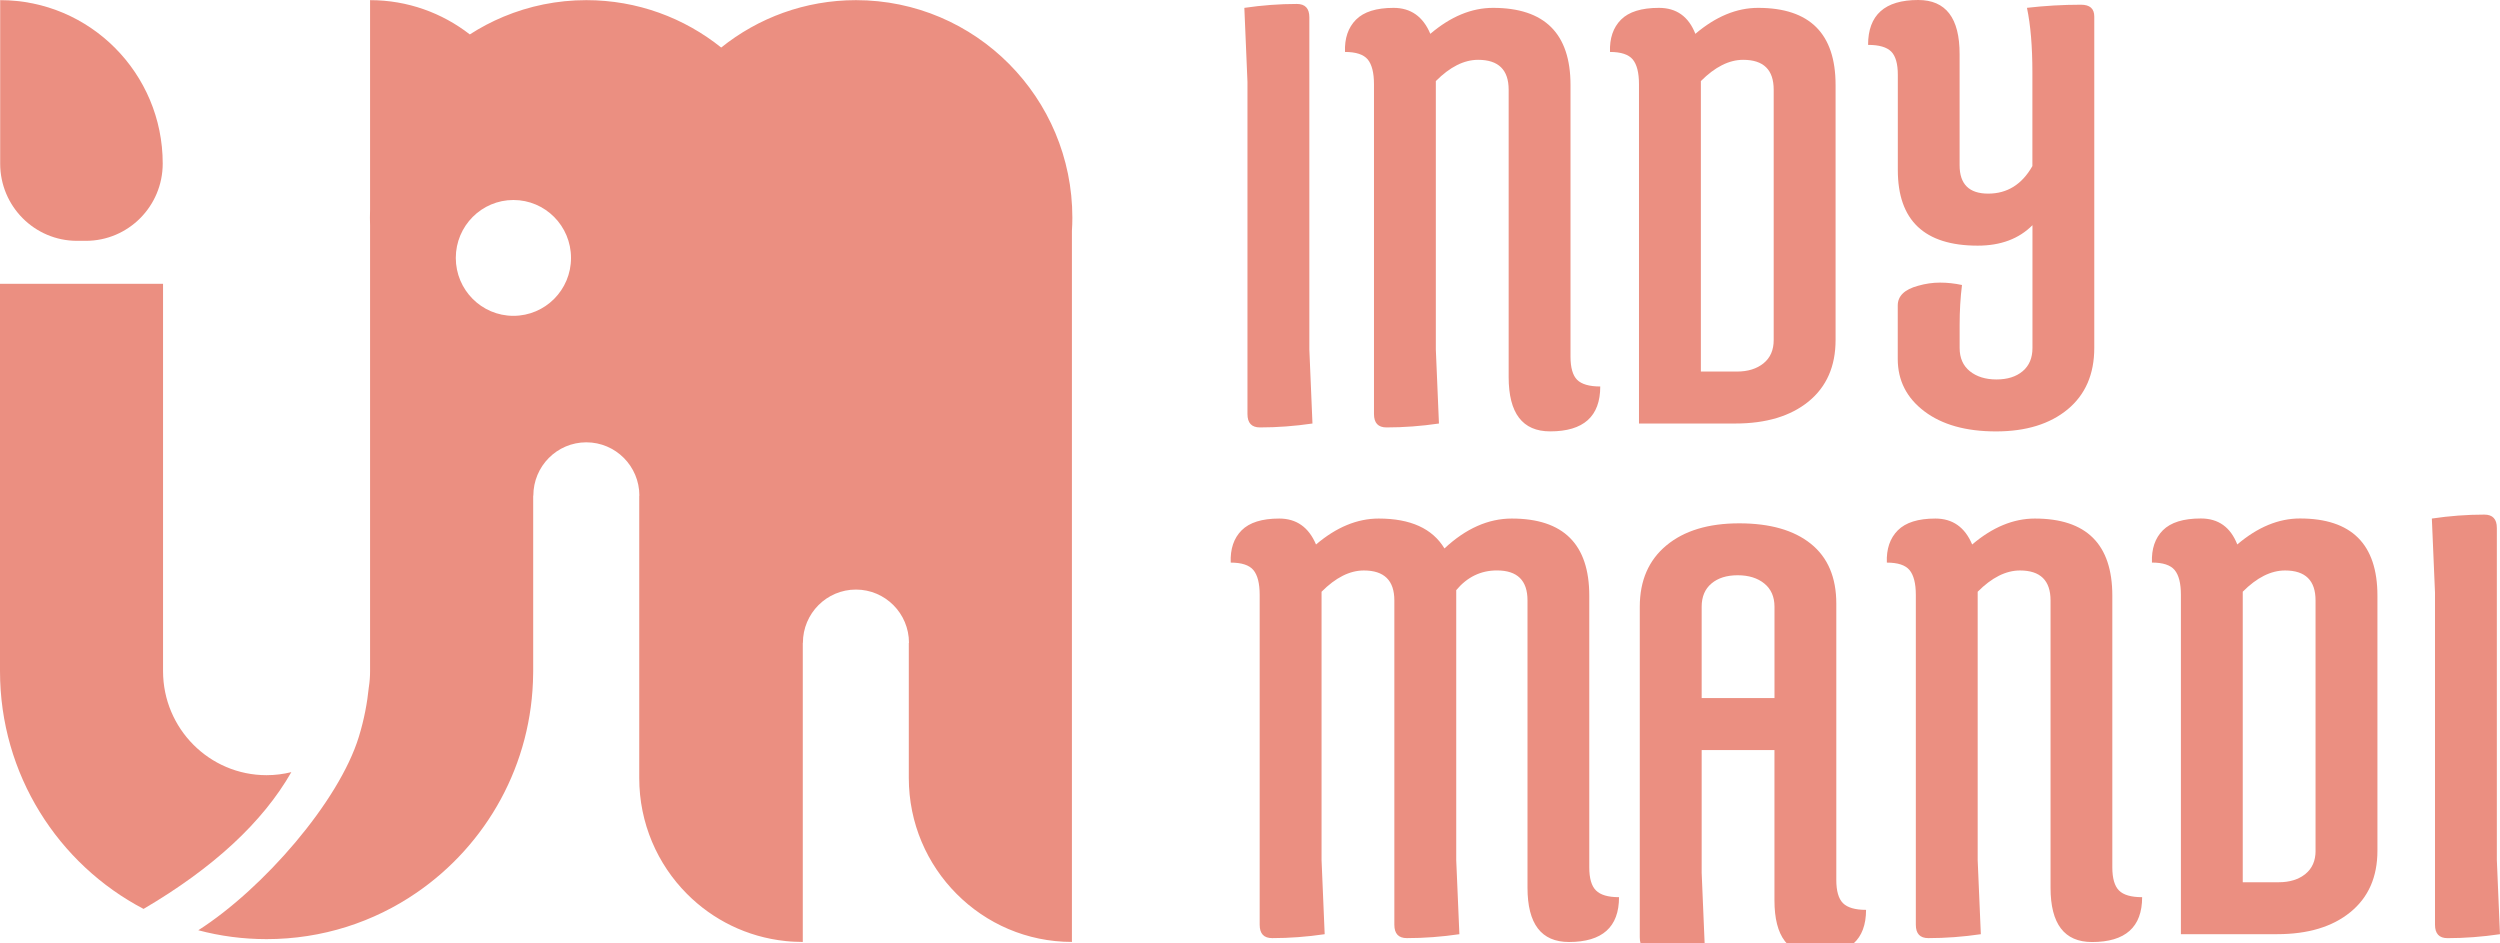
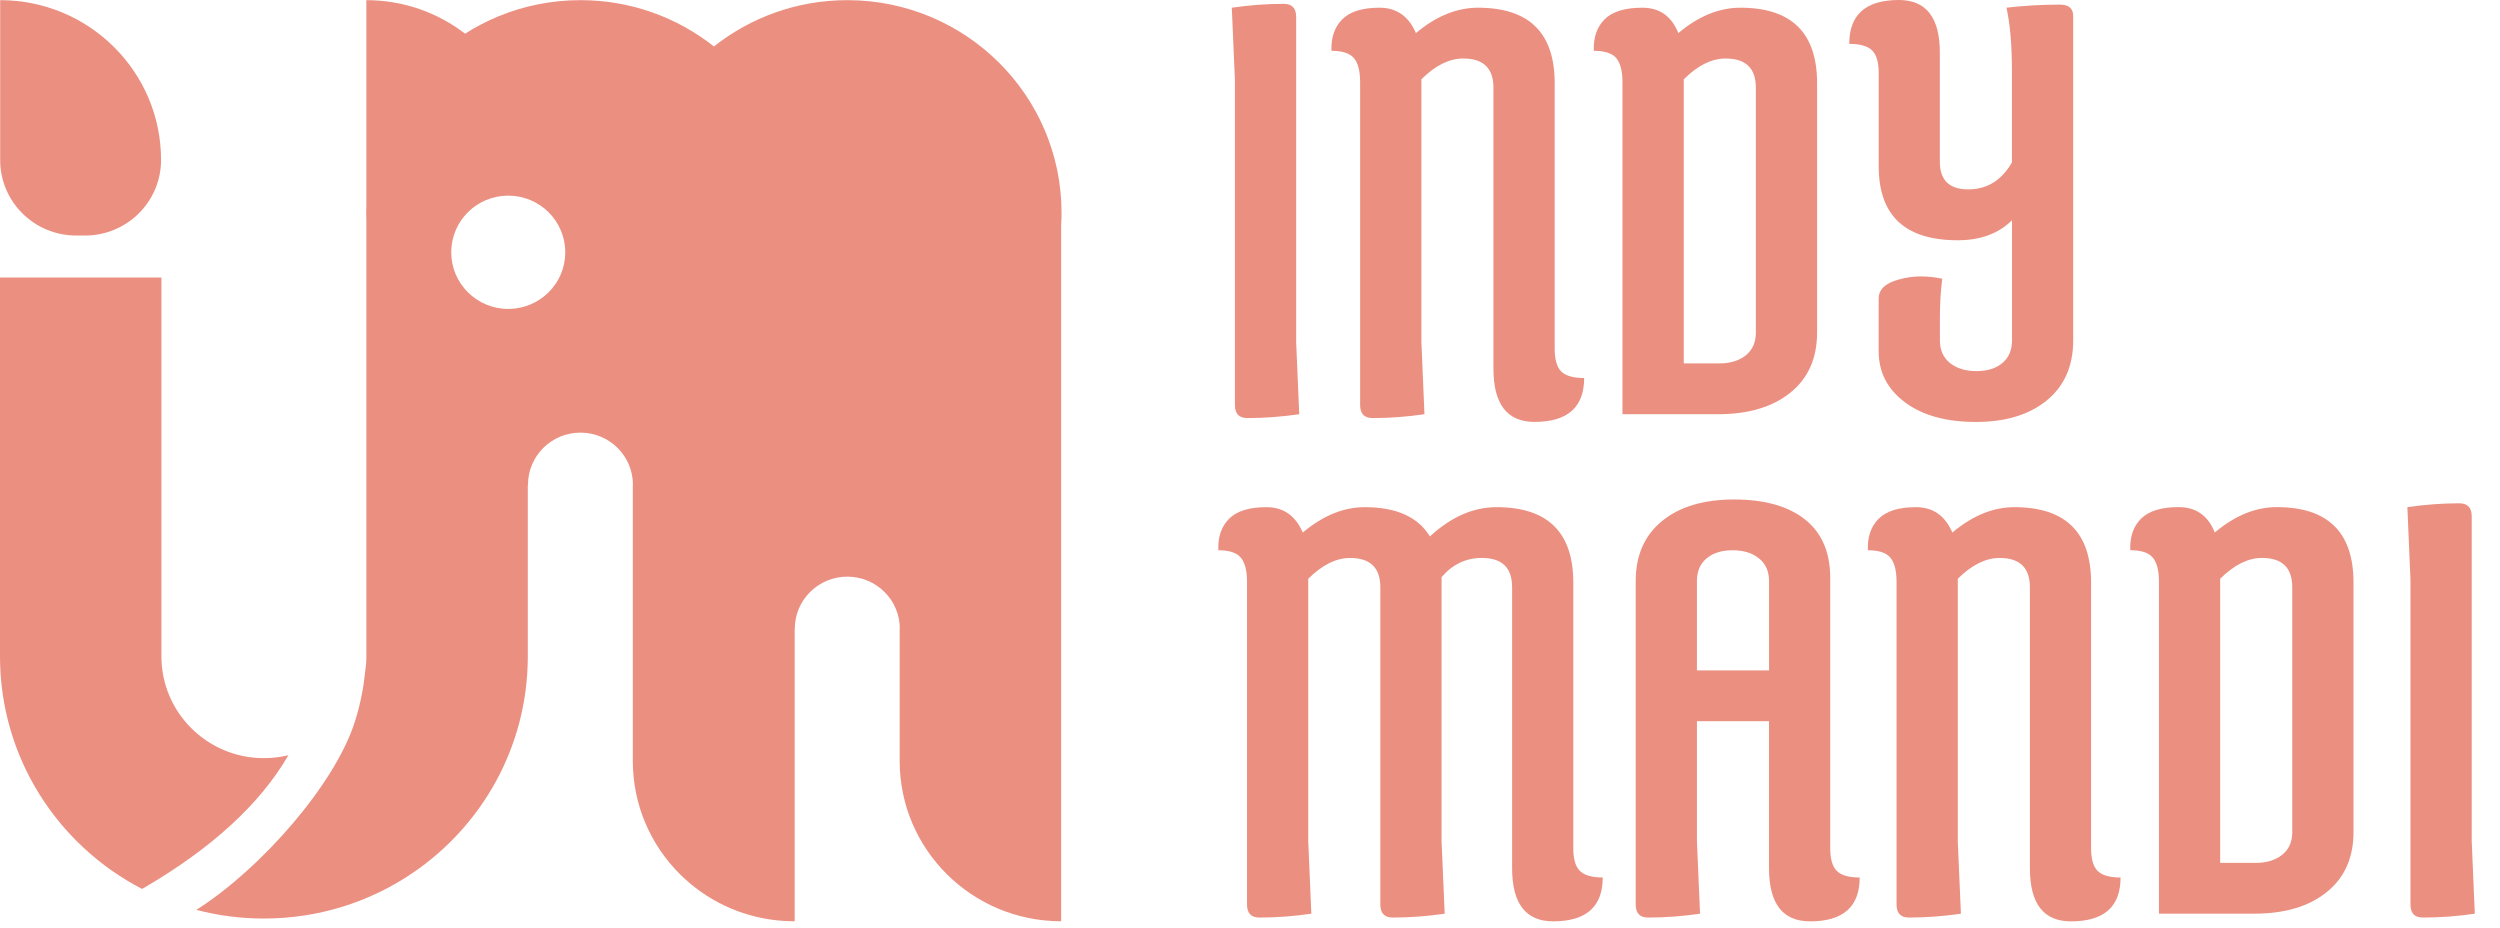
- <svg xmlns="http://www.w3.org/2000/svg" width="69" height="26" viewBox="0 0 69 26" fill="none">
-   <path d="M34.43 11.428C34.43 11.675 34.545 11.797 34.776 11.797C35.252 11.797 35.734 11.761 36.224 11.689L36.138 9.646V0.478C36.138 0.232 36.023 0.109 35.792 0.109C35.317 0.109 34.834 0.145 34.344 0.217L34.43 2.26V11.428Z" fill="#EB8F81" />
-   <path d="M37.922 2.325V11.428C37.922 11.675 38.037 11.797 38.267 11.797C38.743 11.797 39.225 11.761 39.715 11.689L39.629 9.646V2.238C40.017 1.847 40.407 1.651 40.796 1.651C41.357 1.651 41.639 1.926 41.639 2.476V10.407C41.639 11.406 42.021 11.906 42.784 11.906C43.706 11.906 44.167 11.493 44.167 10.667C43.865 10.667 43.652 10.605 43.529 10.483C43.407 10.361 43.346 10.146 43.346 9.842V2.346C43.346 0.927 42.633 0.217 41.207 0.217C40.616 0.217 40.039 0.456 39.477 0.934C39.276 0.456 38.937 0.217 38.462 0.217C37.987 0.217 37.641 0.326 37.425 0.543C37.209 0.761 37.108 1.058 37.122 1.434C37.425 1.434 37.633 1.503 37.749 1.64C37.863 1.778 37.922 2.006 37.922 2.325Z" fill="#EB8F81" />
-   <path d="M47.895 11.689C48.745 11.689 49.419 11.486 49.917 11.081C50.413 10.675 50.662 10.11 50.662 9.385V2.346C50.662 0.927 49.949 0.217 48.523 0.217C47.931 0.217 47.355 0.456 46.792 0.934C46.605 0.456 46.27 0.217 45.787 0.217C45.305 0.217 44.955 0.326 44.739 0.543C44.523 0.761 44.423 1.058 44.436 1.434C44.739 1.434 44.948 1.503 45.063 1.64C45.178 1.778 45.236 2.006 45.236 2.325V11.689H47.895ZM46.944 2.238C47.333 1.847 47.723 1.651 48.111 1.651C48.674 1.651 48.954 1.926 48.954 2.476V9.385C48.954 9.662 48.861 9.874 48.674 10.027C48.486 10.179 48.242 10.255 47.939 10.255H46.944V2.238Z" fill="#EB8F81" />
-   <path d="M52.38 2.064V4.694C52.38 6.084 53.114 6.78 54.584 6.78C55.218 6.78 55.722 6.592 56.096 6.215V9.604C56.096 9.879 56.007 10.092 55.826 10.245C55.646 10.397 55.405 10.473 55.103 10.473C54.8 10.473 54.555 10.396 54.367 10.245C54.18 10.094 54.086 9.879 54.086 9.604V8.973C54.086 8.582 54.107 8.213 54.151 7.866C53.948 7.822 53.747 7.8 53.545 7.8C53.344 7.8 53.142 7.829 52.94 7.887C52.565 7.988 52.378 8.169 52.378 8.431V9.908C52.378 10.502 52.624 10.984 53.113 11.353C53.603 11.723 54.261 11.907 55.09 11.907C55.918 11.907 56.578 11.703 57.068 11.298C57.556 10.893 57.802 10.328 57.802 9.604V0.455C57.802 0.238 57.68 0.13 57.435 0.13C56.93 0.13 56.433 0.16 55.944 0.216C56.045 0.694 56.094 1.289 56.094 1.998V4.584C55.806 5.091 55.399 5.344 54.874 5.344C54.348 5.344 54.085 5.083 54.085 4.562V1.499C54.088 0.499 53.706 0 52.942 0C52.02 0 51.559 0.413 51.559 1.239C51.862 1.239 52.073 1.3 52.197 1.423C52.319 1.546 52.38 1.76 52.38 2.064Z" fill="#EB8F81" />
-   <path d="M43.864 23.937V16.441C43.864 15.021 43.151 14.312 41.725 14.312C41.077 14.312 40.457 14.587 39.867 15.137C39.535 14.587 38.93 14.312 38.051 14.312C37.461 14.312 36.884 14.55 36.322 15.028C36.12 14.55 35.781 14.312 35.307 14.312C34.832 14.312 34.486 14.42 34.269 14.637C34.053 14.854 33.953 15.151 33.968 15.528C34.269 15.528 34.479 15.596 34.594 15.734C34.709 15.873 34.767 16.101 34.767 16.419V25.523C34.767 25.77 34.882 25.892 35.113 25.892C35.589 25.892 36.071 25.856 36.561 25.784L36.475 23.741V16.332C36.864 15.941 37.253 15.745 37.642 15.745C38.204 15.745 38.484 16.021 38.484 16.571V25.523C38.484 25.77 38.599 25.892 38.83 25.892C39.306 25.892 39.789 25.856 40.279 25.784L40.192 23.741V16.288C40.495 15.926 40.869 15.744 41.316 15.744C41.878 15.744 42.159 16.02 42.159 16.57V24.5C42.159 25.5 42.54 25.999 43.303 25.999C44.225 25.999 44.685 25.586 44.685 24.762C44.383 24.762 44.171 24.7 44.049 24.576C43.925 24.454 43.864 24.241 43.864 23.937Z" fill="#EB8F81" />
-   <path d="M50.682 24.286V16.66C50.682 15.936 50.448 15.384 49.979 15.008C49.511 14.632 48.852 14.444 48.002 14.444C47.153 14.444 46.482 14.647 45.993 15.053C45.504 15.459 45.258 16.023 45.258 16.747V25.873C45.258 26.119 45.373 26.242 45.604 26.242C46.079 26.242 46.562 26.206 47.052 26.133L46.966 24.09V20.701H48.975V24.85C48.975 25.85 49.357 26.349 50.121 26.349C51.042 26.349 51.503 25.936 51.503 25.112C51.201 25.112 50.989 25.05 50.866 24.927C50.743 24.803 50.682 24.59 50.682 24.286ZM48.975 19.267H46.966V16.746C46.966 16.471 47.055 16.257 47.236 16.105C47.416 15.953 47.657 15.877 47.96 15.877C48.263 15.877 48.508 15.953 48.695 16.105C48.882 16.257 48.976 16.471 48.976 16.746V19.267H48.975Z" fill="#EB8F81" />
-   <path d="M58.3 23.937V16.441C58.3 15.021 57.587 14.312 56.161 14.312C55.571 14.312 54.994 14.55 54.432 15.028C54.231 14.55 53.892 14.312 53.417 14.312C52.942 14.312 52.596 14.42 52.38 14.637C52.164 14.854 52.062 15.151 52.077 15.528C52.38 15.528 52.588 15.596 52.703 15.734C52.818 15.873 52.877 16.101 52.877 16.419V25.523C52.877 25.77 52.992 25.892 53.223 25.892C53.698 25.892 54.181 25.856 54.671 25.784L54.584 23.741V16.332C54.973 15.941 55.362 15.745 55.752 15.745C56.313 15.745 56.595 16.021 56.595 16.571V24.501C56.595 25.501 56.977 26 57.74 26C58.662 26 59.123 25.587 59.123 24.762C58.82 24.762 58.607 24.701 58.484 24.577C58.362 24.454 58.3 24.241 58.3 23.937Z" fill="#EB8F81" />
-   <path d="M63.478 14.31C62.887 14.31 62.311 14.549 61.749 15.027C61.562 14.549 61.227 14.31 60.744 14.31C60.26 14.31 59.912 14.419 59.696 14.635C59.479 14.853 59.379 15.15 59.394 15.527C59.696 15.527 59.905 15.595 60.02 15.733C60.135 15.871 60.193 16.099 60.193 16.418V25.783H62.852C63.701 25.783 64.375 25.58 64.872 25.174C65.369 24.768 65.617 24.204 65.617 23.479V16.439C65.617 15.02 64.904 14.31 63.478 14.31ZM63.91 23.48C63.91 23.756 63.817 23.969 63.629 24.122C63.442 24.273 63.196 24.35 62.893 24.35H61.9V16.331C62.288 15.941 62.678 15.745 63.067 15.745C63.629 15.745 63.909 16.021 63.909 16.57V23.48H63.91Z" fill="#EB8F81" />
-   <path d="M68.913 23.741V14.572C68.913 14.325 68.798 14.203 68.567 14.203C68.091 14.203 67.609 14.239 67.119 14.312L67.206 16.354V25.523C67.206 25.77 67.321 25.893 67.552 25.893C68.028 25.893 68.51 25.856 68.999 25.784L68.913 23.741Z" fill="#EB8F81" />
-   <path d="M23.625 0.004C22.218 0.004 20.925 0.494 19.905 1.312C18.884 0.494 17.59 0.004 16.184 0.004C15.374 0.004 14.604 0.166 13.899 0.46C13.573 0.596 13.261 0.76 12.967 0.95C12.205 0.358 11.251 0.004 10.214 0.004V5.788C10.212 5.861 10.21 5.936 10.21 6.009C10.21 6.084 10.211 6.158 10.214 6.23V18.036V18.456V18.522C10.214 18.671 10.203 18.817 10.181 18.96C10.181 18.961 10.181 18.962 10.18 18.963C10.137 19.394 10.052 19.854 9.904 20.336C9.355 22.124 7.264 24.53 5.473 25.675C6.074 25.835 6.706 25.92 7.357 25.92C8.893 25.92 10.319 25.448 11.498 24.638C13.424 23.318 14.694 21.102 14.715 18.587C14.716 18.566 14.716 18.544 14.716 18.523V13.68H14.72C14.72 12.867 15.374 12.208 16.183 12.208C16.991 12.208 17.647 12.867 17.647 13.68H17.643V21.473C17.643 22.722 18.146 23.854 18.961 24.672C19.671 25.386 20.619 25.862 21.675 25.972C21.681 25.973 21.688 25.974 21.695 25.975H21.698C21.715 25.977 21.732 25.978 21.751 25.979C21.753 25.98 21.755 25.98 21.757 25.98C21.777 25.983 21.796 25.985 21.817 25.985C21.853 25.988 21.888 25.989 21.925 25.991L22.131 25.997H22.157V17.743H22.16C22.16 16.93 22.816 16.272 23.624 16.272C24.432 16.272 25.088 16.93 25.088 17.743H25.083V21.473C25.083 22.722 25.587 23.854 26.403 24.672C27.217 25.491 28.342 25.997 29.585 25.997V6.37C29.593 6.25 29.597 6.13 29.597 6.009C29.598 2.692 26.923 0.004 23.625 0.004ZM14.17 8.717C13.291 8.717 12.58 8.001 12.58 7.119C12.58 6.235 13.293 5.52 14.17 5.52C15.049 5.52 15.76 6.236 15.76 7.119C15.761 8.001 15.049 8.717 14.17 8.717Z" fill="#EB8F81" />
-   <path d="M8.041 21.311C7.822 21.365 7.593 21.395 7.357 21.395C5.78 21.395 4.5 20.109 4.5 18.522V7.832H0V18.522C0 21.376 1.607 23.853 3.962 25.086C5.89 23.954 7.251 22.693 8.041 21.311Z" fill="#EB8F81" />
-   <path d="M2.126 6.647H2.369C3.541 6.647 4.491 5.692 4.491 4.514C4.491 2.023 2.482 0.004 0.005 0.004V4.514C0.004 5.692 0.954 6.647 2.126 6.647Z" fill="#EB8F81" />
+ <svg xmlns="http://www.w3.org/2000/svg" width="97" height="36" viewBox="0 0 97 36" fill="none">
+   <path d="M47.915 15.713C47.915 16.053 48.075 16.221 48.396 16.221C49.058 16.221 49.73 16.171 50.41 16.072L50.291 13.263V0.657C50.291 0.319 50.131 0.149 49.81 0.149C49.148 0.149 48.476 0.199 47.794 0.299L47.915 3.108V15.713Z" fill="#EB8F81" />
+   <path d="M52.773 3.196V15.713C52.773 16.053 52.933 16.221 53.255 16.221C53.916 16.221 54.587 16.171 55.269 16.072L55.15 13.263V3.077C55.689 2.539 56.233 2.27 56.773 2.27C57.554 2.27 57.946 2.648 57.946 3.404V14.309C57.946 15.682 58.478 16.37 59.54 16.37C60.823 16.37 61.465 15.802 61.465 14.667C61.044 14.667 60.748 14.582 60.577 14.414C60.407 14.246 60.322 13.951 60.322 13.532V3.226C60.322 1.275 59.33 0.299 57.346 0.299C56.523 0.299 55.72 0.627 54.938 1.284C54.657 0.627 54.186 0.299 53.526 0.299C52.864 0.299 52.383 0.448 52.082 0.747C51.781 1.046 51.641 1.454 51.66 1.971C52.082 1.971 52.372 2.067 52.533 2.255C52.692 2.445 52.773 2.759 52.773 3.196Z" fill="#EB8F81" />
+   <path d="M66.653 16.072C67.835 16.072 68.773 15.793 69.466 15.235C70.157 14.678 70.503 13.901 70.503 12.905V3.226C70.503 1.275 69.511 0.299 67.526 0.299C66.704 0.299 65.901 0.627 65.119 1.284C64.858 0.627 64.392 0.299 63.72 0.299C63.049 0.299 62.562 0.448 62.261 0.747C61.96 1.046 61.821 1.454 61.84 1.971C62.261 1.971 62.551 2.067 62.711 2.255C62.871 2.445 62.952 2.759 62.952 3.196V16.072H66.653ZM65.33 3.077C65.871 2.539 66.413 2.27 66.954 2.27C67.737 2.27 68.127 2.648 68.127 3.404V12.905C68.127 13.284 67.997 13.576 67.737 13.787C67.476 13.995 67.136 14.1 66.714 14.1H65.33V3.077Z" fill="#EB8F81" />
+   <path d="M72.894 2.838V6.454C72.894 8.366 73.916 9.322 75.961 9.322C76.843 9.322 77.545 9.063 78.066 8.545V13.205C78.066 13.583 77.942 13.877 77.69 14.087C77.44 14.296 77.103 14.399 76.683 14.399C76.262 14.399 75.922 14.294 75.66 14.087C75.4 13.878 75.268 13.583 75.268 13.205V12.338C75.268 11.8 75.298 11.293 75.359 10.815C75.077 10.754 74.796 10.725 74.516 10.725C74.235 10.725 73.955 10.765 73.674 10.845C73.152 10.983 72.892 11.232 72.892 11.592V13.624C72.892 14.44 73.233 15.102 73.914 15.61C74.596 16.119 75.512 16.372 76.666 16.372C77.818 16.372 78.736 16.092 79.418 15.534C80.098 14.977 80.44 14.2 80.44 13.205V0.626C80.44 0.327 80.27 0.179 79.928 0.179C79.226 0.179 78.535 0.219 77.853 0.298C77.994 0.955 78.063 1.772 78.063 2.747V6.303C77.662 7 77.096 7.348 76.365 7.348C75.633 7.348 75.266 6.99 75.266 6.272V2.061C75.271 0.687 74.739 0 73.677 0C72.393 0 71.751 0.568 71.751 1.703C72.173 1.703 72.467 1.788 72.639 1.956C72.809 2.126 72.894 2.42 72.894 2.838Z" fill="#EB8F81" />
+   <path d="M61.044 32.912V22.605C61.044 20.654 60.051 19.678 58.067 19.678C57.165 19.678 56.302 20.056 55.48 20.813C55.018 20.056 54.176 19.678 52.953 19.678C52.132 19.678 51.329 20.006 50.547 20.663C50.267 20.006 49.795 19.678 49.135 19.678C48.473 19.678 47.992 19.827 47.691 20.125C47.39 20.424 47.251 20.832 47.271 21.35C47.691 21.35 47.983 21.444 48.142 21.634C48.302 21.824 48.384 22.138 48.384 22.575V35.094C48.384 35.433 48.544 35.601 48.865 35.601C49.526 35.601 50.197 35.551 50.88 35.452L50.76 32.643V22.456C51.301 21.918 51.843 21.649 52.384 21.649C53.166 21.649 53.557 22.029 53.557 22.784V35.094C53.557 35.433 53.717 35.601 54.038 35.601C54.699 35.601 55.372 35.551 56.054 35.452L55.933 32.643V22.395C56.355 21.898 56.875 21.648 57.497 21.648C58.28 21.648 58.67 22.027 58.67 22.783V33.687C58.67 35.061 59.201 35.748 60.263 35.748C61.545 35.748 62.186 35.18 62.186 34.046C61.766 34.046 61.471 33.961 61.3 33.791C61.128 33.623 61.044 33.33 61.044 32.912Z" fill="#EB8F81" />
+   <path d="M71.013 32.912V22.426C71.013 21.431 70.687 20.672 70.035 20.155C69.383 19.638 68.467 19.38 67.283 19.38C66.102 19.38 65.169 19.659 64.487 20.216C63.806 20.775 63.465 21.55 63.465 22.546V35.093C63.465 35.433 63.625 35.601 63.946 35.601C64.608 35.601 65.28 35.551 65.962 35.452L65.841 32.643V27.983H68.638V33.688C68.638 35.062 69.169 35.749 70.232 35.749C71.514 35.749 72.156 35.181 72.156 34.047C71.735 34.047 71.44 33.962 71.269 33.793C71.098 33.623 71.013 33.329 71.013 32.912ZM68.638 26.011H65.841V22.544C65.841 22.166 65.966 21.872 66.218 21.663C66.469 21.455 66.804 21.35 67.225 21.35C67.647 21.35 67.987 21.455 68.247 21.663C68.507 21.872 68.639 22.166 68.639 22.544V26.011H68.638Z" fill="#EB8F81" />
+   <path d="M81.134 32.912V22.605C81.134 20.654 80.142 19.678 78.157 19.678C77.335 19.678 76.533 20.006 75.751 20.663C75.47 20.006 74.998 19.678 74.338 19.678C73.676 19.678 73.195 19.827 72.894 20.125C72.594 20.424 72.453 20.832 72.473 21.35C72.894 21.35 73.185 21.444 73.344 21.634C73.504 21.824 73.586 22.138 73.586 22.575V35.094C73.586 35.433 73.746 35.601 74.067 35.601C74.728 35.601 75.401 35.551 76.083 35.452L75.962 32.643V22.456C76.503 21.918 77.045 21.649 77.588 21.649C78.368 21.649 78.76 22.029 78.76 22.784V33.688C78.76 35.063 79.291 35.749 80.354 35.749C81.637 35.749 82.278 35.181 82.278 34.047C81.856 34.047 81.561 33.962 81.39 33.793C81.219 33.623 81.134 33.33 81.134 32.912Z" fill="#EB8F81" />
+   <path d="M88.338 19.676C87.517 19.676 86.715 20.004 85.933 20.661C85.672 20.004 85.206 19.676 84.534 19.676C83.861 19.676 83.376 19.825 83.075 20.123C82.774 20.422 82.634 20.83 82.655 21.348C83.075 21.348 83.366 21.442 83.526 21.632C83.686 21.822 83.768 22.136 83.768 22.573V35.45H87.467C88.649 35.45 89.587 35.171 90.278 34.612C90.971 34.055 91.316 33.279 91.316 32.283V22.603C91.316 20.652 90.323 19.676 88.338 19.676ZM88.94 32.284C88.94 32.663 88.81 32.956 88.549 33.166C88.289 33.375 87.947 33.48 87.525 33.48H86.142V22.455C86.684 21.918 87.226 21.648 87.766 21.648C88.549 21.648 88.939 22.028 88.939 22.784V32.284H88.94Z" fill="#EB8F81" />
+   <path d="M95.903 32.643V20.036C95.903 19.697 95.743 19.528 95.421 19.528C94.759 19.528 94.088 19.578 93.406 19.678L93.526 22.487V35.094C93.526 35.433 93.686 35.601 94.008 35.601C94.671 35.601 95.342 35.551 96.022 35.452L95.903 32.643Z" fill="#EB8F81" />
+   <path d="M32.877 0.006C30.92 0.006 29.121 0.679 27.7 1.803C26.28 0.679 24.479 0.006 22.522 0.006C21.395 0.006 20.323 0.228 19.343 0.632C18.889 0.819 18.455 1.045 18.046 1.307C16.986 0.492 15.657 0.006 14.215 0.006V7.958C14.212 8.059 14.208 8.161 14.208 8.262C14.208 8.365 14.211 8.467 14.215 8.567V24.799V25.376V25.468C14.215 25.672 14.199 25.873 14.169 26.07C14.169 26.071 14.169 26.072 14.167 26.074C14.108 26.666 13.989 27.299 13.782 27.962C13.019 30.42 10.109 33.728 7.617 35.303C8.454 35.522 9.332 35.639 10.239 35.639C12.377 35.639 14.36 34.99 16.002 33.877C18.682 32.062 20.449 29.014 20.478 25.557C20.479 25.527 20.479 25.497 20.479 25.469V18.809H20.485C20.485 17.692 21.395 16.786 22.521 16.786C23.646 16.786 24.558 17.692 24.558 18.809H24.553V29.525C24.553 31.241 25.253 32.798 26.387 33.924C27.375 34.905 28.694 35.56 30.163 35.711C30.173 35.712 30.182 35.713 30.192 35.715H30.196C30.22 35.717 30.243 35.718 30.269 35.72C30.272 35.721 30.275 35.721 30.279 35.721C30.306 35.725 30.333 35.728 30.361 35.728C30.412 35.732 30.46 35.735 30.512 35.737L30.799 35.745H30.834V24.396H30.838C30.838 23.278 31.752 22.374 32.876 22.374C34.001 22.374 34.913 23.278 34.913 24.396H34.907V29.525C34.907 31.241 35.608 32.798 36.743 33.924C37.877 35.049 39.443 35.745 41.172 35.745V8.758C41.183 8.594 41.188 8.428 41.188 8.262C41.19 3.702 37.467 0.006 32.877 0.006ZM19.72 11.986C18.497 11.986 17.508 11.001 17.508 9.788C17.508 8.573 18.499 7.591 19.72 7.591C20.943 7.591 21.932 8.575 21.932 9.788C21.934 11.001 20.943 11.986 19.72 11.986Z" fill="#EB8F81" />
+   <path d="M11.19 29.302C10.885 29.376 10.567 29.416 10.239 29.416C8.044 29.416 6.263 27.648 6.263 25.467V10.768H0V25.467C0 29.391 2.237 32.796 5.513 34.491C8.197 32.936 10.091 31.202 11.19 29.302Z" fill="#EB8F81" />
+   <path d="M2.958 9.139H3.297C4.928 9.139 6.249 7.826 6.249 6.206C6.249 2.782 3.454 0.006 0.007 0.006V6.206C0.005 7.826 1.327 9.139 2.958 9.139Z" fill="#EB8F81" />
</svg>
